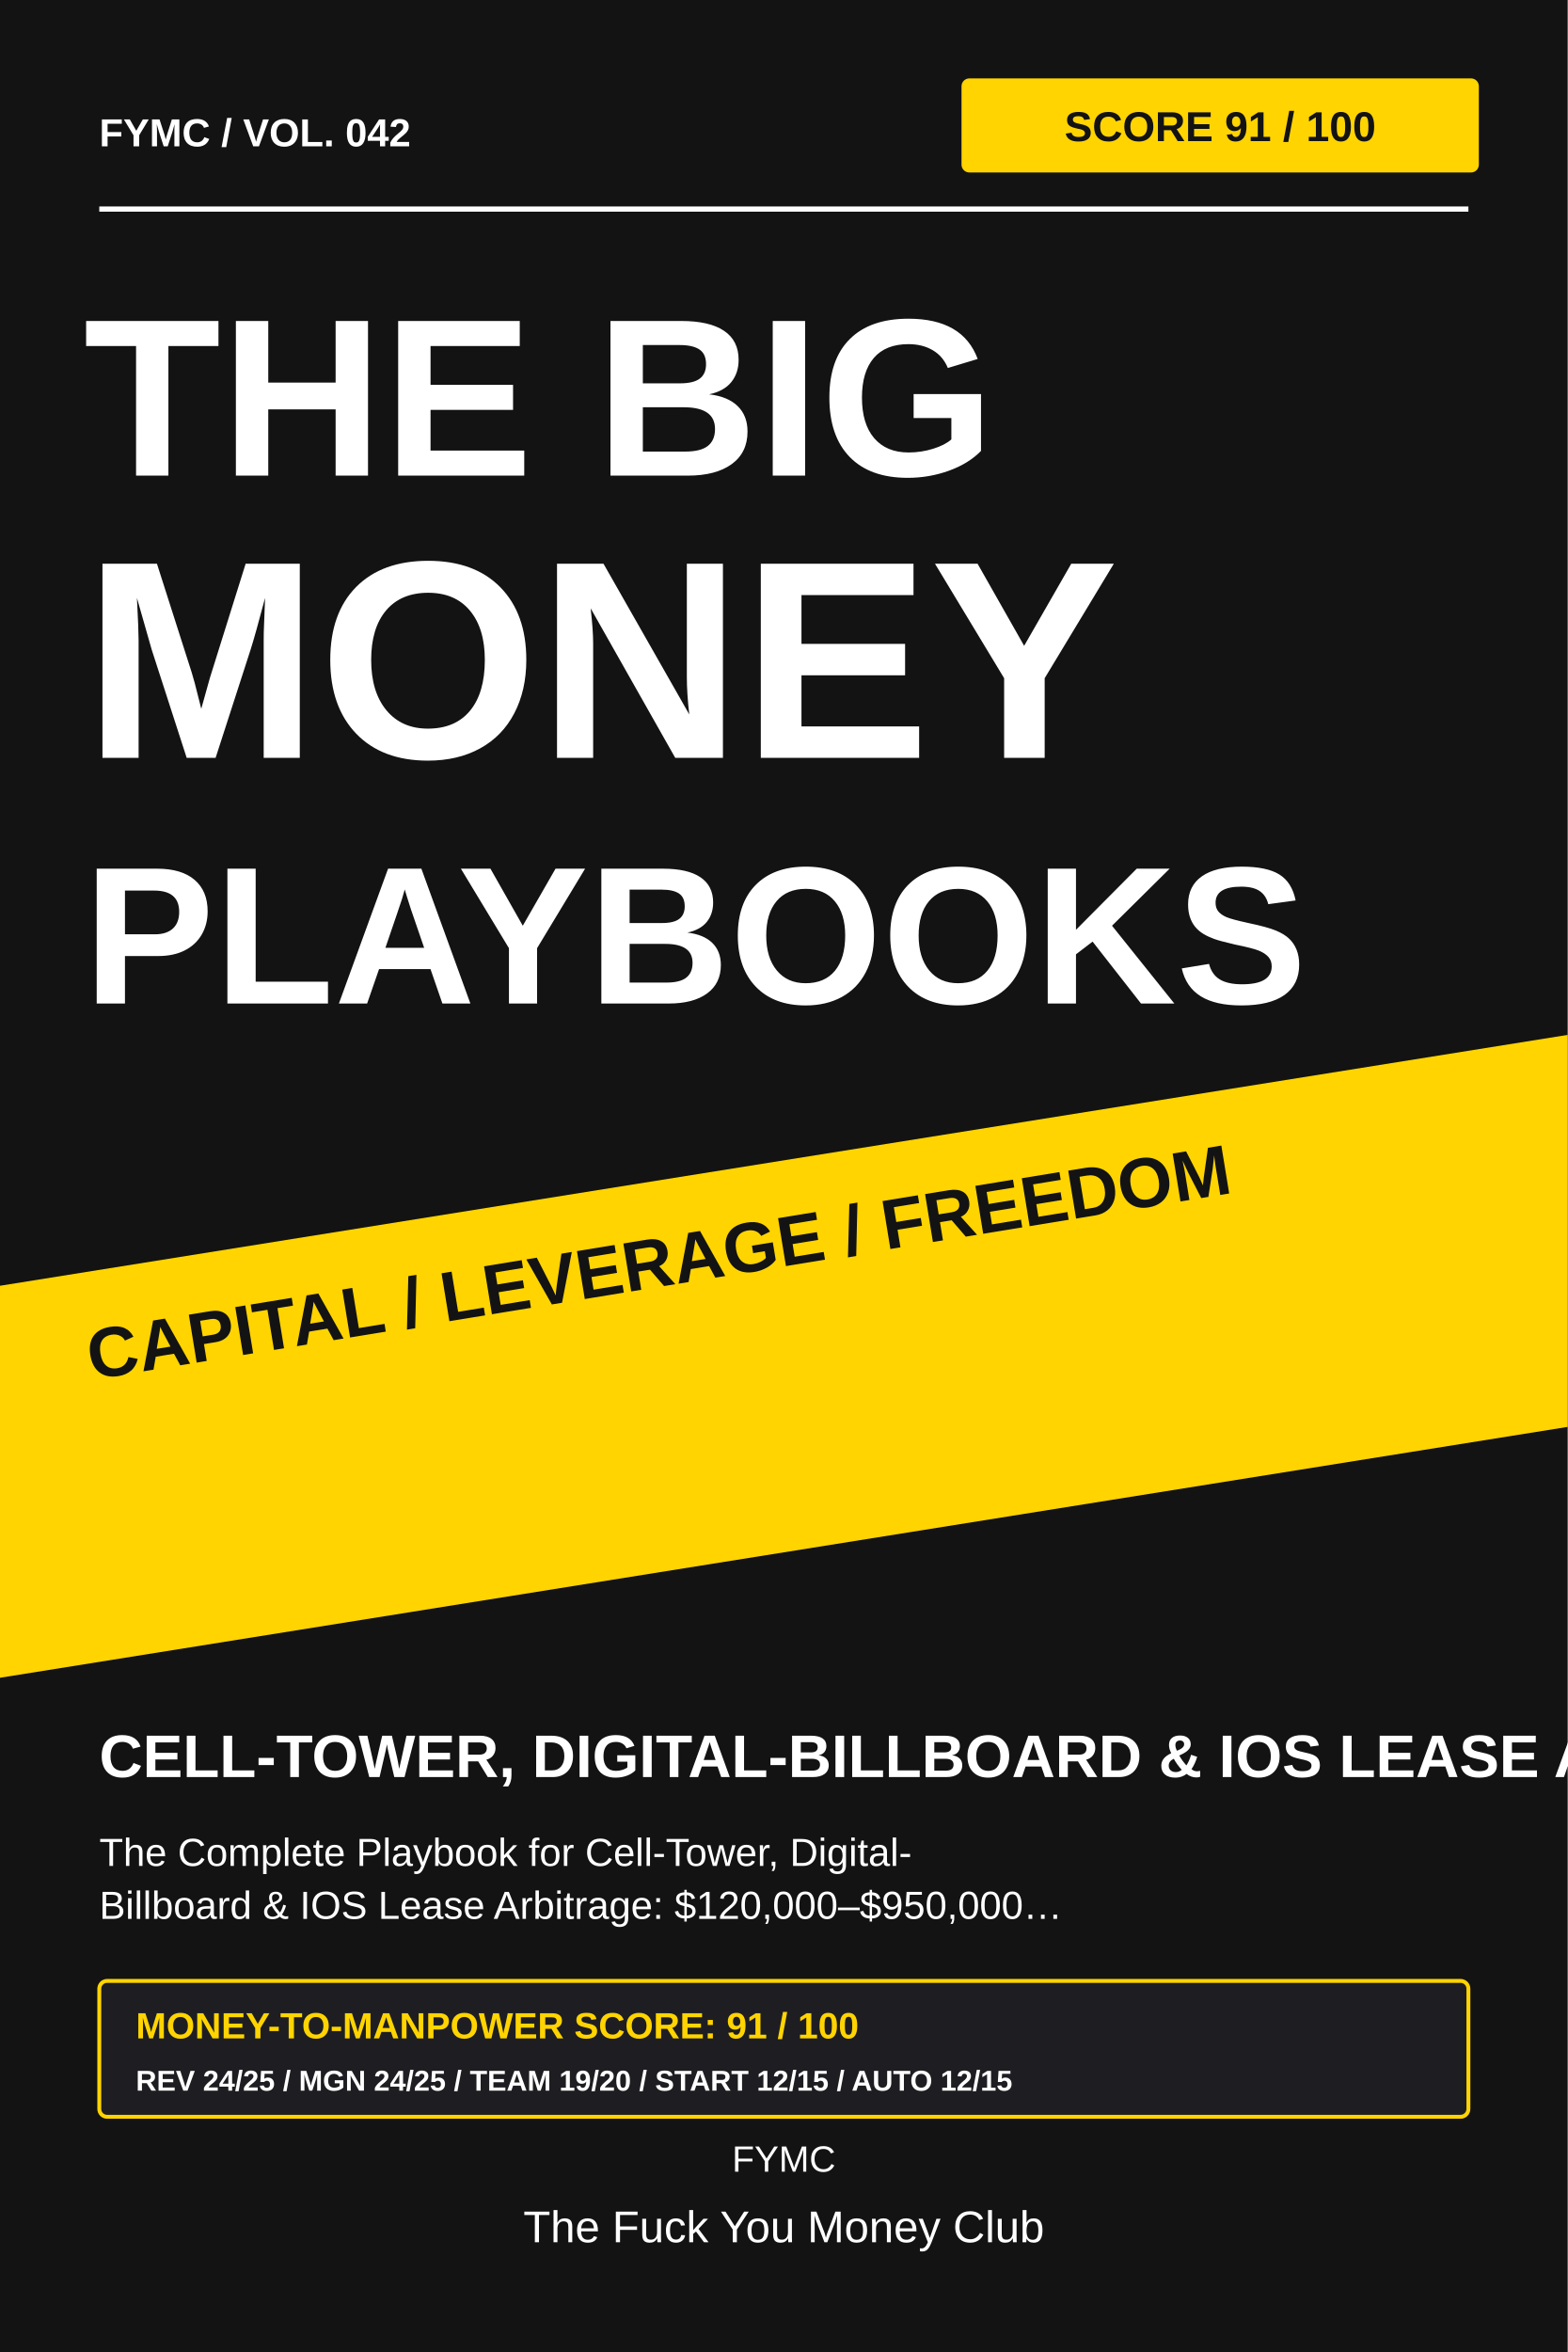
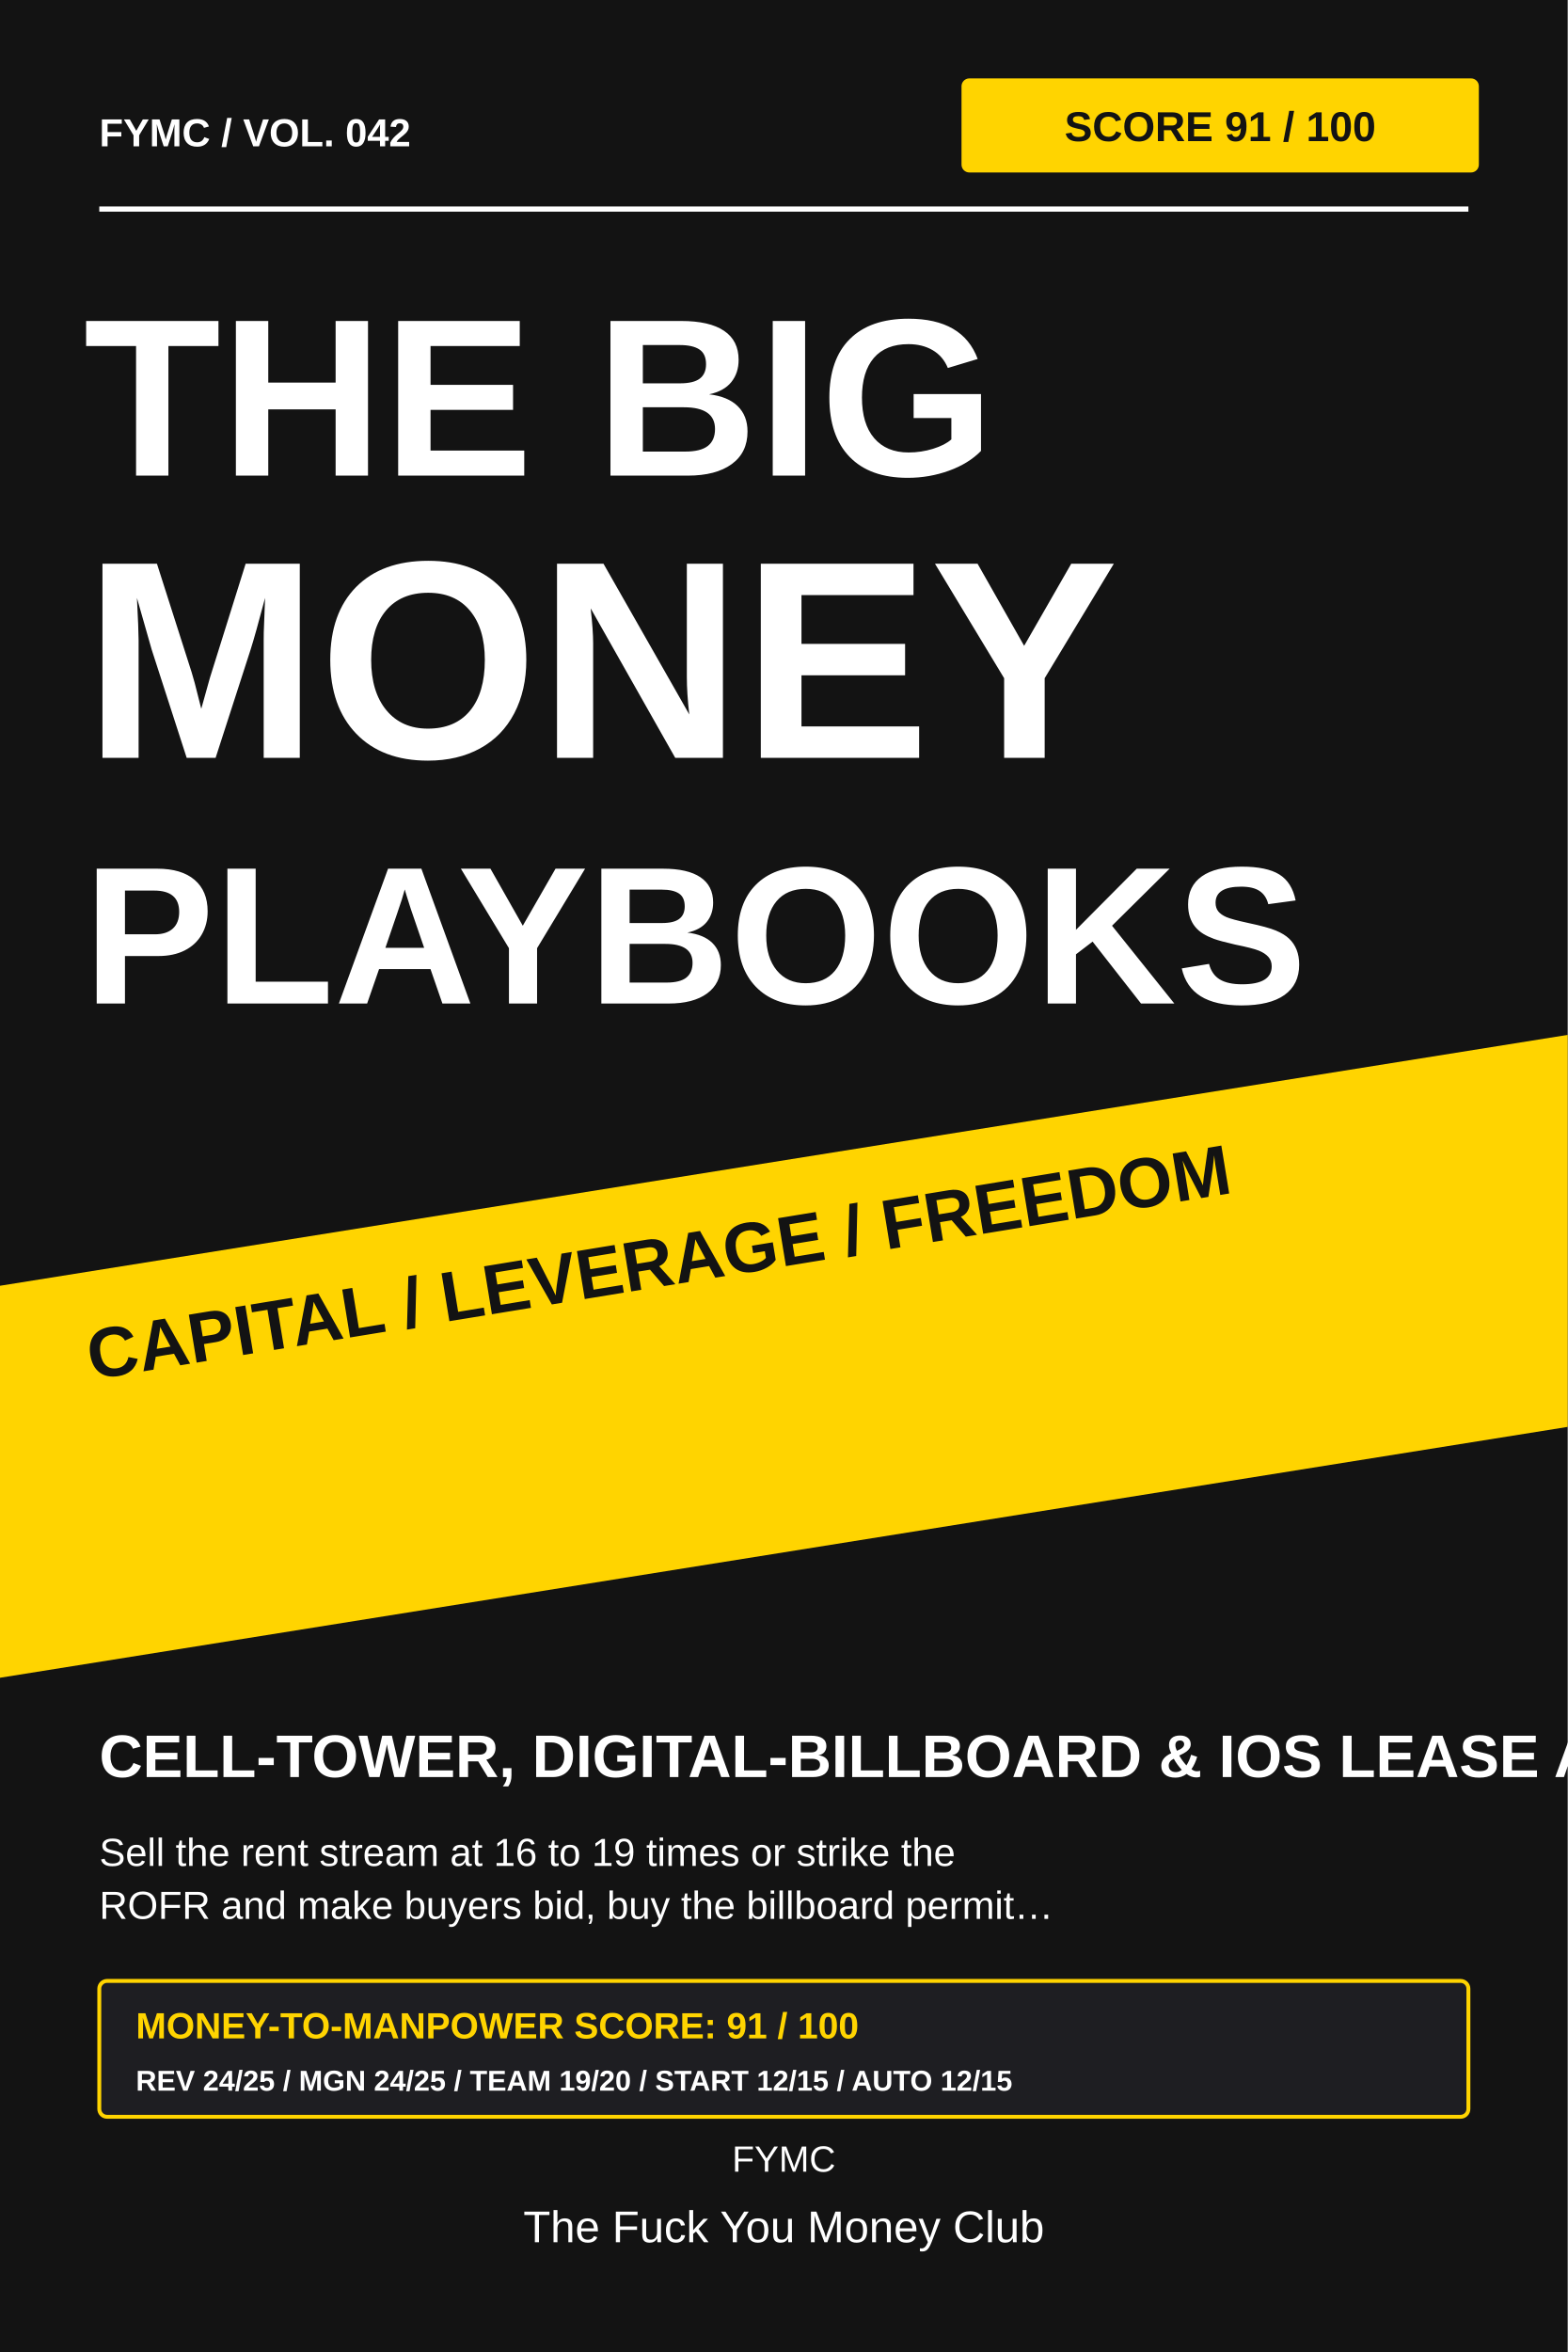
<svg xmlns="http://www.w3.org/2000/svg" width="600" height="900" viewBox="0 0 600 900" role="img" aria-labelledby="art-title art-desc">
  <defs>
    <linearGradient id="stage" x2="0.25" y2="1">
      <stop stop-color="#F5F2EC" />
      <stop offset="1" stop-color="#CEC8BC" />
    </linearGradient>
    <linearGradient id="pages" x2="1" y2="0">
      <stop stop-color="#AAA69C" />
      <stop offset="0.22" stop-color="#FFFDF5" />
      <stop offset="0.8" stop-color="#E4DFD3" />
      <stop offset="1" stop-color="#BAB4A6" />
    </linearGradient>
    <linearGradient id="foil" x2="1" y2="0.3">
      <stop stop-color="#FFFFFF" stop-opacity="0.18" />
      <stop offset="0.3" stop-color="#FFFFFF" stop-opacity="0" />
      <stop offset="1" stop-color="#000000" stop-opacity="0.2" />
    </linearGradient>
    <linearGradient id="metal" x2="1" y2="1">
      <stop stop-color="#797D80" />
      <stop offset="0.35" stop-color="#272A2D" />
      <stop offset="0.72" stop-color="#090B0C" />
      <stop offset="1" stop-color="#63676A" />
    </linearGradient>
    <linearGradient id="glass" x2="1" y2="1">
      <stop stop-color="#FFFFFF" stop-opacity="0.14" />
      <stop offset="0.48" stop-color="#FFFFFF" stop-opacity="0" />
    </linearGradient>
    <filter id="shadow" x="-50%" y="-100%" width="200%" height="300%">
      <feGaussianBlur stdDeviation="15" />
    </filter>
  </defs>
  <rect x="0" y="0" width="600" height="900" rx="0" fill="#131313" stroke="none" stroke-width="1" />
  <text x="38" y="56" fill="#FFFFFF" font-family="Arial, Helvetica, sans-serif" font-size="15" font-weight="700" text-anchor="start">FYMC / VOL. 042</text>
  <rect x="368" y="30" width="198" height="36" rx="3" fill="#FFD400" stroke="none" stroke-width="1" />
  <text x="467" y="54" fill="#131313" font-family="Arial, Helvetica, sans-serif" font-size="16" font-weight="900" text-anchor="middle">SCORE 91 / 100</text>
  <path d="M38 80 H562" fill="none" stroke="#FFFFFF" stroke-width="2" />
  <text x="32" y="182" fill="#FFFFFF" font-family="Arial, Helvetica, sans-serif" font-size="86" font-weight="900" text-anchor="start">THE BIG</text>
  <text x="32" y="290" fill="#FFFFFF" font-family="Arial, Helvetica, sans-serif" font-size="108" font-weight="900" text-anchor="start">MONEY</text>
  <text x="32" y="384" fill="#FFFFFF" font-family="Arial, Helvetica, sans-serif" font-size="75" font-weight="900" text-anchor="start">PLAYBOOKS</text>
  <path d="M0 492 L600 396 L600 546 L0 642 Z" fill="#FFD400" stroke="none" stroke-width="1" />
  <g transform="rotate(-9.3 35 528)">
    <text x="35" y="528" fill="#131313" font-family="Arial, Helvetica, sans-serif" font-size="27" font-weight="900" text-anchor="start">CAPITAL / LEVERAGE / FREEDOM</text>
  </g>
  <text x="38" y="680" fill="#FFFFFF" font-family="Arial, Helvetica, sans-serif" font-size="23" font-weight="700" text-anchor="start" textLength="524" lengthAdjust="spacingAndGlyphs">CELL-TOWER, DIGITAL-BILLBOARD &amp; IOS LEASE ARBITRAGE</text>
-   <text x="38" y="714.0" fill="#FFFFFF" font-family="Arial, Helvetica, sans-serif" font-size="15" font-weight="400" text-anchor="start">The Complete Playbook for Cell-Tower, Digital-</text>
-   <text x="38" y="734.25" fill="#FFFFFF" font-family="Arial, Helvetica, sans-serif" font-size="15" font-weight="400" text-anchor="start">Billboard &amp; IOS Lease Arbitrage: $120,000–$950,000…</text>
+   <text x="38" y="714.0" fill="#FFFFFF" font-family="Arial, Helvetica, sans-serif" font-size="15" font-weight="400" text-anchor="start">Sell the rent stream at 16 to 19 times or strike the</text>
+   <text x="38" y="734.25" fill="#FFFFFF" font-family="Arial, Helvetica, sans-serif" font-size="15" font-weight="400" text-anchor="start">ROFR and make buyers bid, buy the billboard permit…</text>
  <rect x="38" y="758" width="524" height="52" rx="3" fill="#1E1E22" stroke="#FFD400" stroke-width="1.5" />
  <text x="52" y="780" fill="#FFD400" font-family="Arial, Helvetica, sans-serif" font-size="14" font-weight="800" text-anchor="start">MONEY-TO-MANPOWER SCORE: 91 / 100</text>
  <text x="52" y="800" fill="#FFFFFF" font-family="Arial, Helvetica, sans-serif" font-size="11" font-weight="700" text-anchor="start">REV 24/25 / MGN 24/25 / TEAM 19/20 / START 12/15 / AUTO 12/15</text>
  <text x="300" y="831" fill="#FFFFFF" font-family="Arial, Helvetica, sans-serif" font-size="14" font-weight="400" text-anchor="middle">FYMC</text>
  <text x="300" y="858" fill="#FFFFFF" font-family="Arial, Helvetica, sans-serif" font-size="17" font-weight="400" text-anchor="middle">The Fuck You Money Club</text>
</svg>
